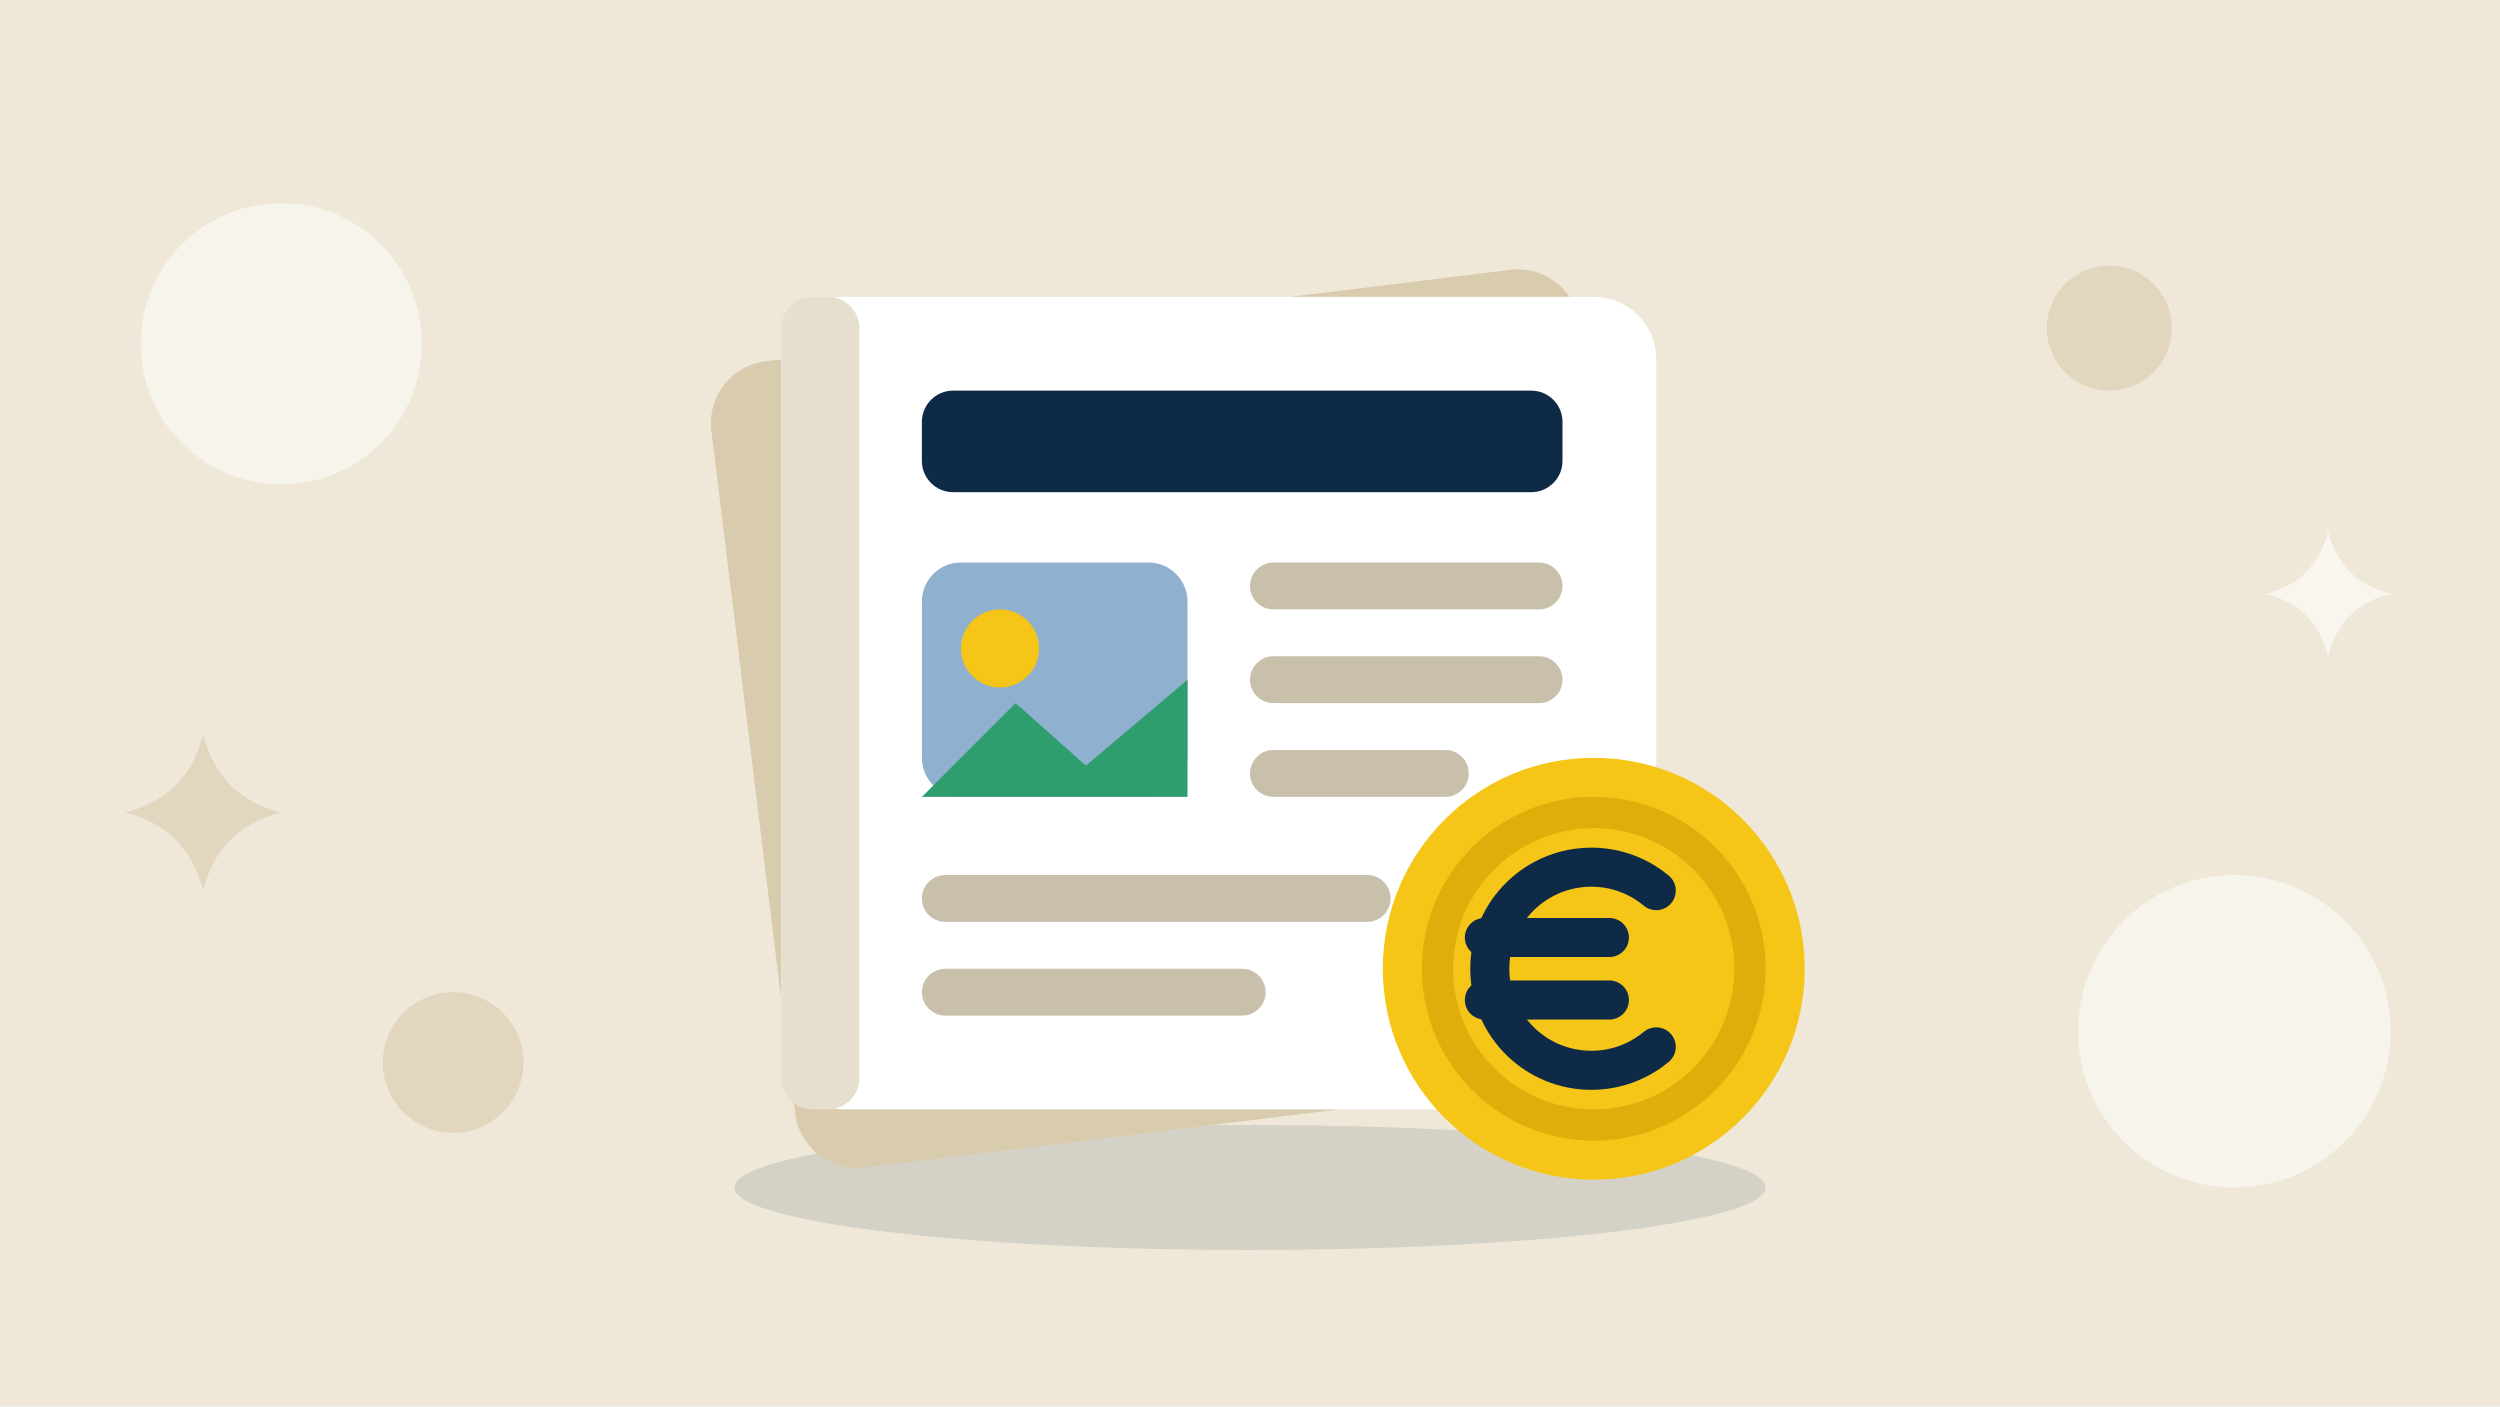
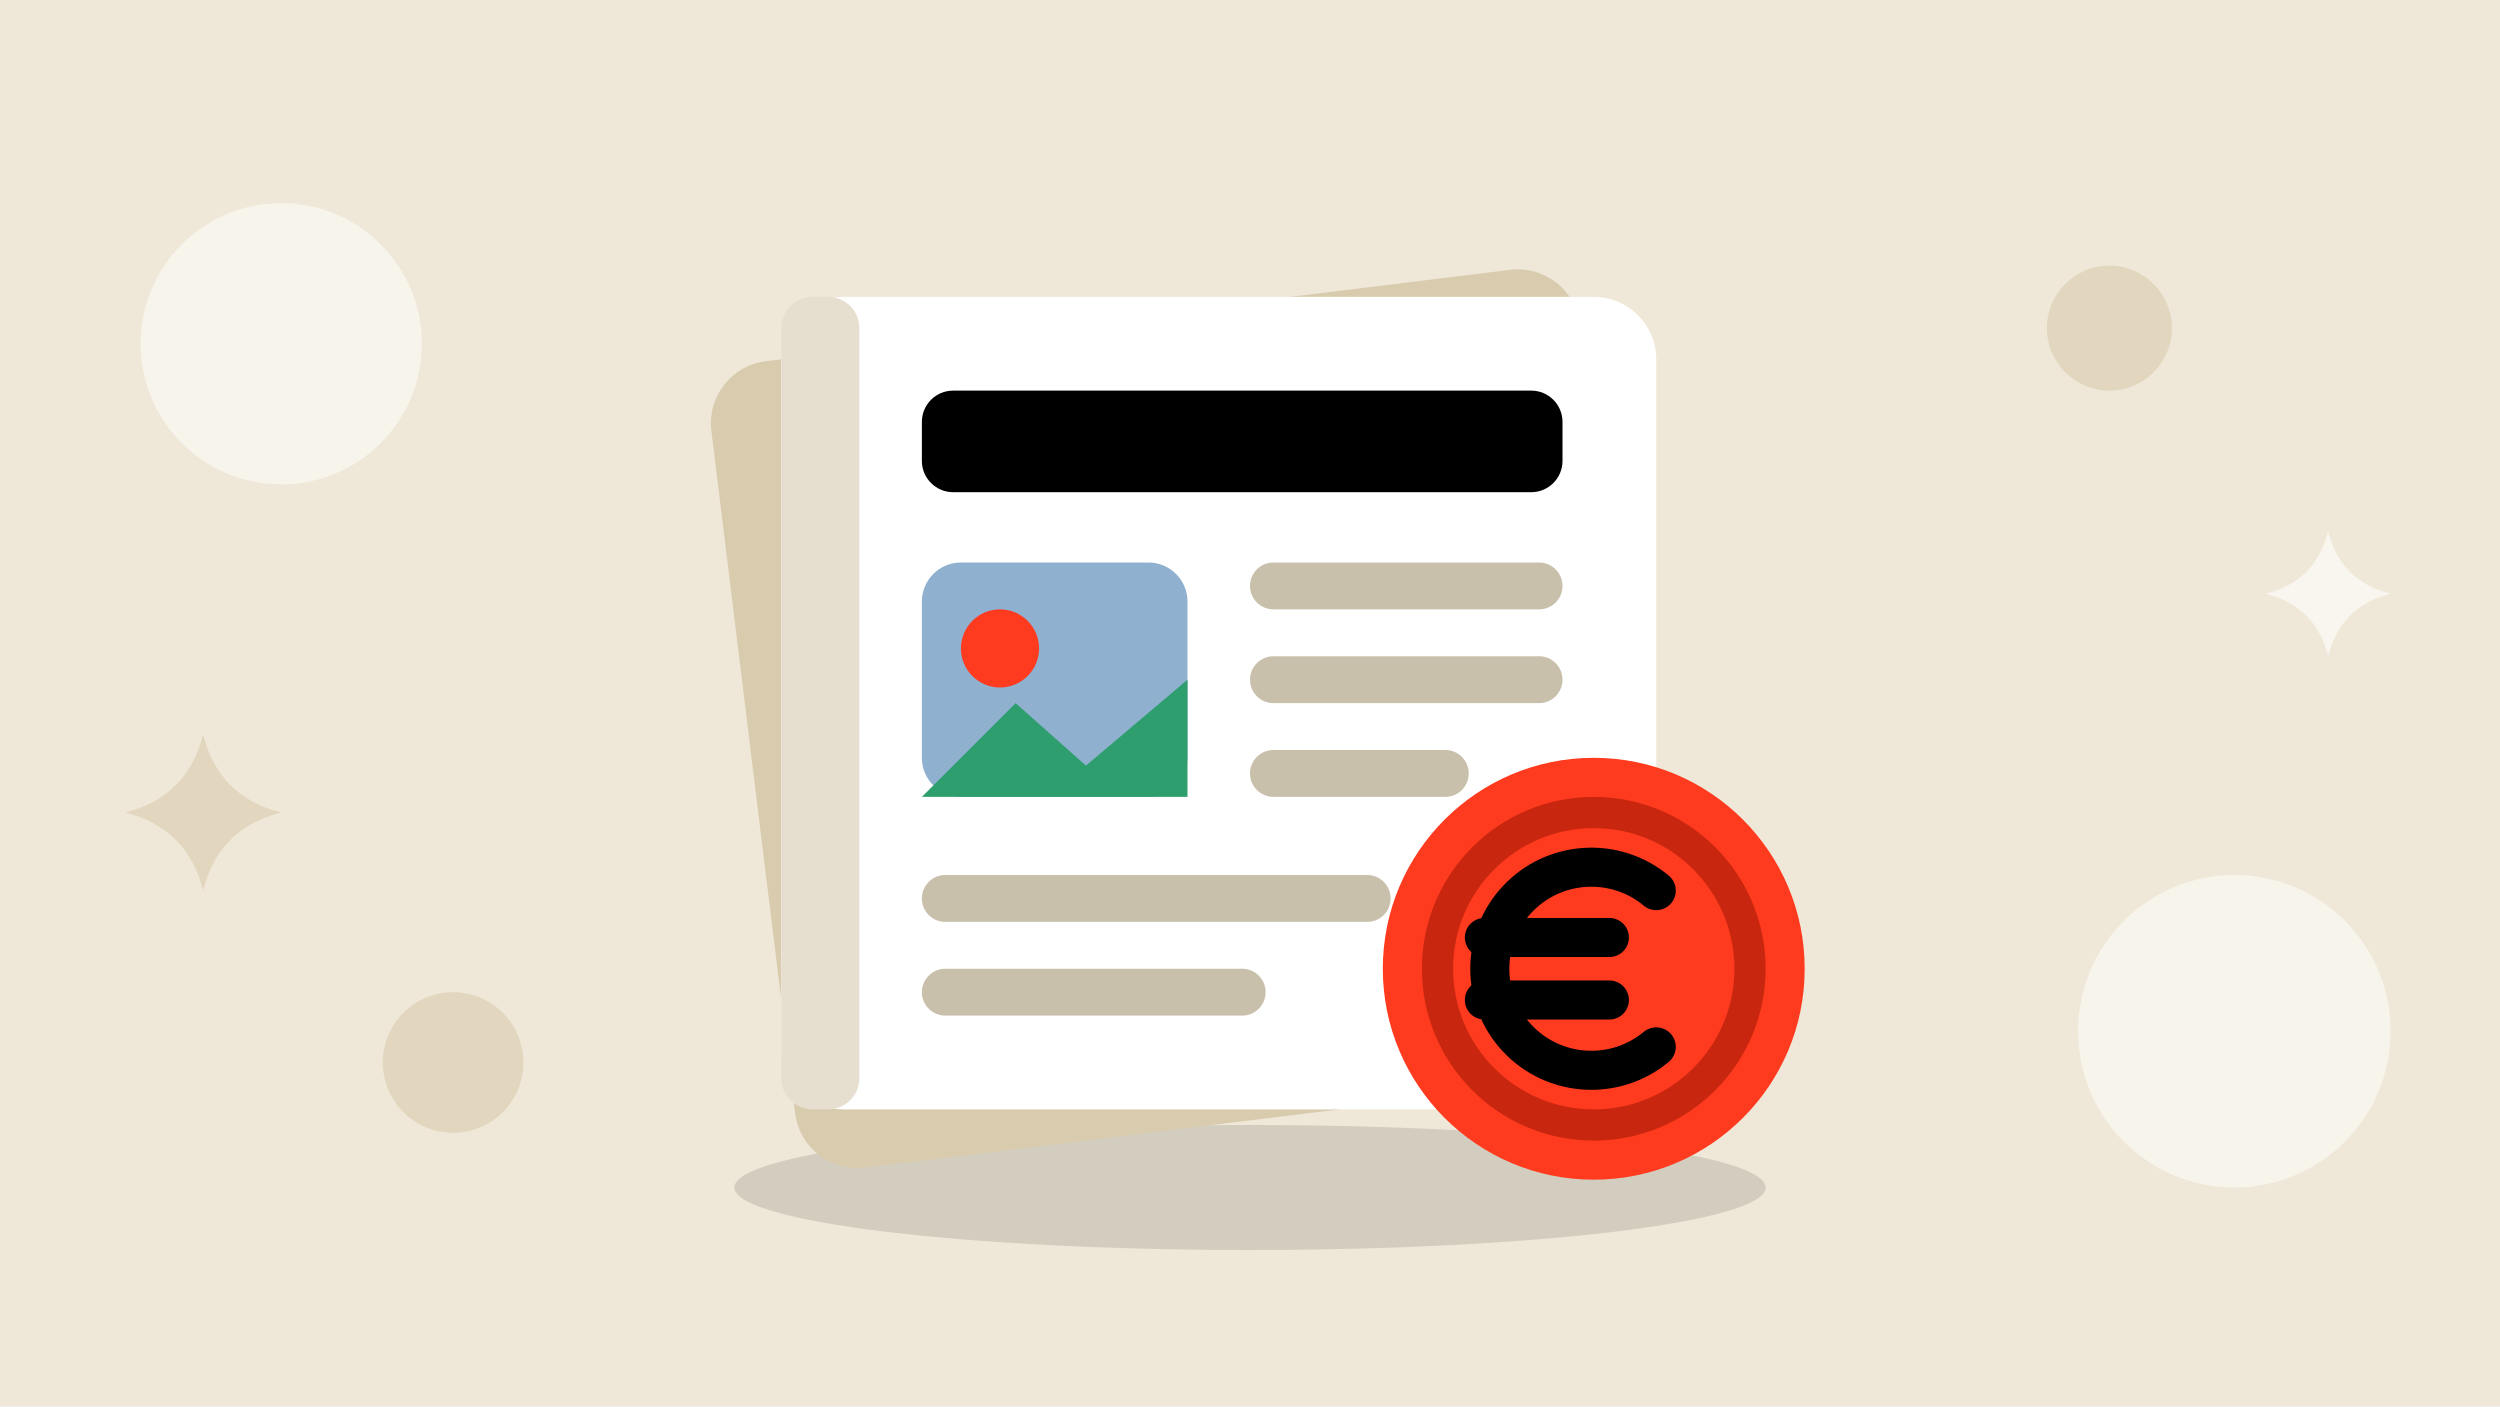
<svg xmlns="http://www.w3.org/2000/svg" viewBox="0 0 320 180" width="320" height="180">
  <rect width="320" height="180" fill="#efe8d8" />
  <circle cx="36" cy="44" r="18" fill="#fff" fill-opacity=".5" />
  <circle cx="58" cy="136" r="9" fill="#d9ccae" fill-opacity=".6" />
  <circle cx="286" cy="132" r="20" fill="#fff" fill-opacity=".5" />
  <circle cx="270" cy="42" r="8" fill="#d9ccae" fill-opacity=".6" />
  <path transform="translate(26 104)" d="M0 -10Q2 -2 10 0Q2 2 0 10Q-2 2 -10 0Q-2 -2 0 -10Z" fill="#d9ccae" fill-opacity=".6" />
  <path transform="translate(298 76) scale(.8)" d="M0 -10Q2 -2 10 0Q2 2 0 10Q-2 2 -10 0Q-2 -2 0 -10Z" fill="#fff" fill-opacity=".6" />
-   <ellipse cx="160" cy="152" rx="66" ry="8" fill="#0e2a47" fill-opacity=".12" />
+   <ellipse cx="160" cy="152" rx="66" ry="8" fill="#000000" fill-opacity=".12" />
  <rect x="96" y="40" width="112" height="104" rx="8" fill="#d9ccae" transform="rotate(-7 152 92)" />
  <rect x="100" y="38" width="112" height="104" rx="8" fill="#fff" />
  <rect x="100" y="38" width="10" height="104" rx="4" fill="#e6dfcf" />
-   <rect x="118" y="50" width="82" height="13" rx="4" fill="#0e2a47" />
+   <rect x="118" y="50" width="82" height="13" rx="4" fill="#000000" />
  <rect x="118" y="72" width="34" height="30" rx="5" fill="#8fb0cf" />
-   <circle cx="128" cy="83" r="5" fill="#f5c518" />
+   <circle cx="128" cy="83" r="5" fill="#ff3b1f" />
  <path d="M118 102l12-12 9 8 13-11v15z" fill="#2f9e6e" />
  <rect x="160" y="72" width="40" height="6" rx="3" fill="#c9c0ab" />
  <rect x="160" y="84" width="40" height="6" rx="3" fill="#c9c0ab" />
  <rect x="160" y="96" width="28" height="6" rx="3" fill="#c9c0ab" />
  <rect x="118" y="112" width="60" height="6" rx="3" fill="#c9c0ab" />
  <rect x="118" y="124" width="44" height="6" rx="3" fill="#c9c0ab" />
  <g transform="translate(204 124)">
-     <circle r="27" fill="#f5c518" />
-     <circle r="20" fill="none" stroke="#e0ad0b" stroke-width="4" />
-     <g fill="none" stroke="#0e2a47" stroke-width="5" stroke-linecap="round">
+     <circle r="27" fill="#ff3b1f" />
+     <circle r="20" fill="none" stroke="#c8260e" stroke-width="4" />
+     <g fill="none" stroke="#000000" stroke-width="5" stroke-linecap="round">
      <path d="M8-10A13 13 0 1 0 8 10" />
      <path d="M-14-4H2M-14 4H2" />
    </g>
  </g>
</svg>
